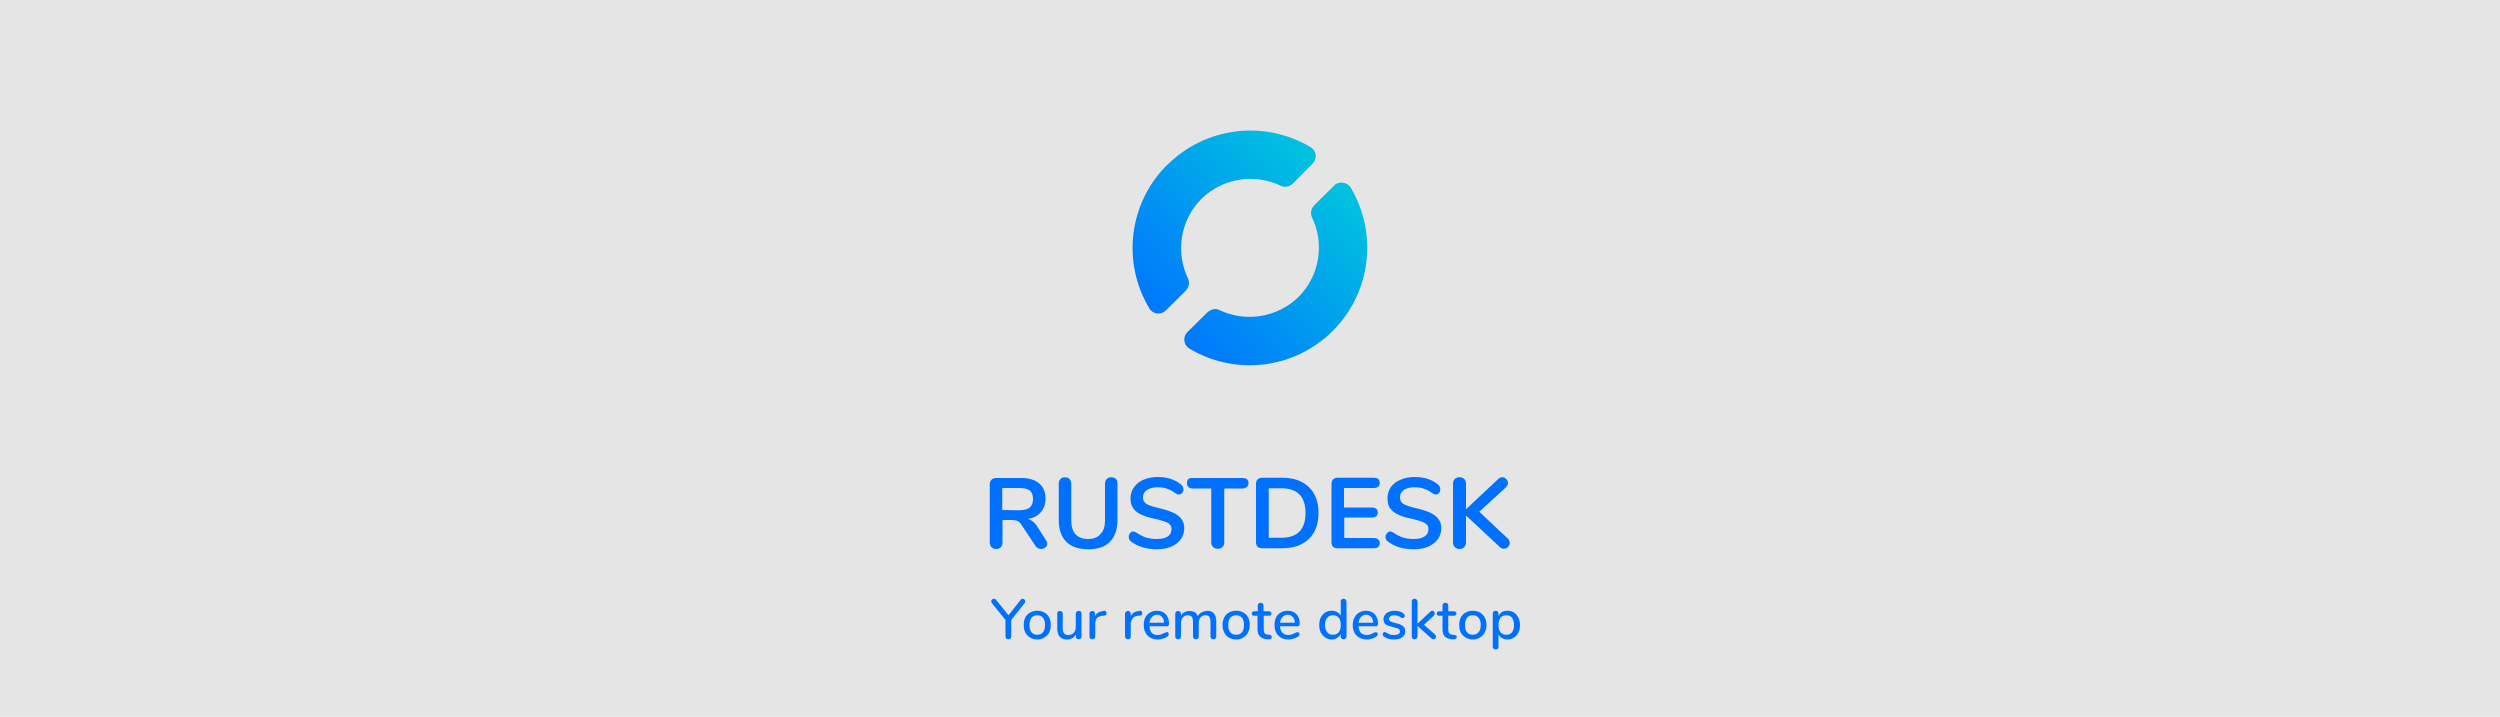
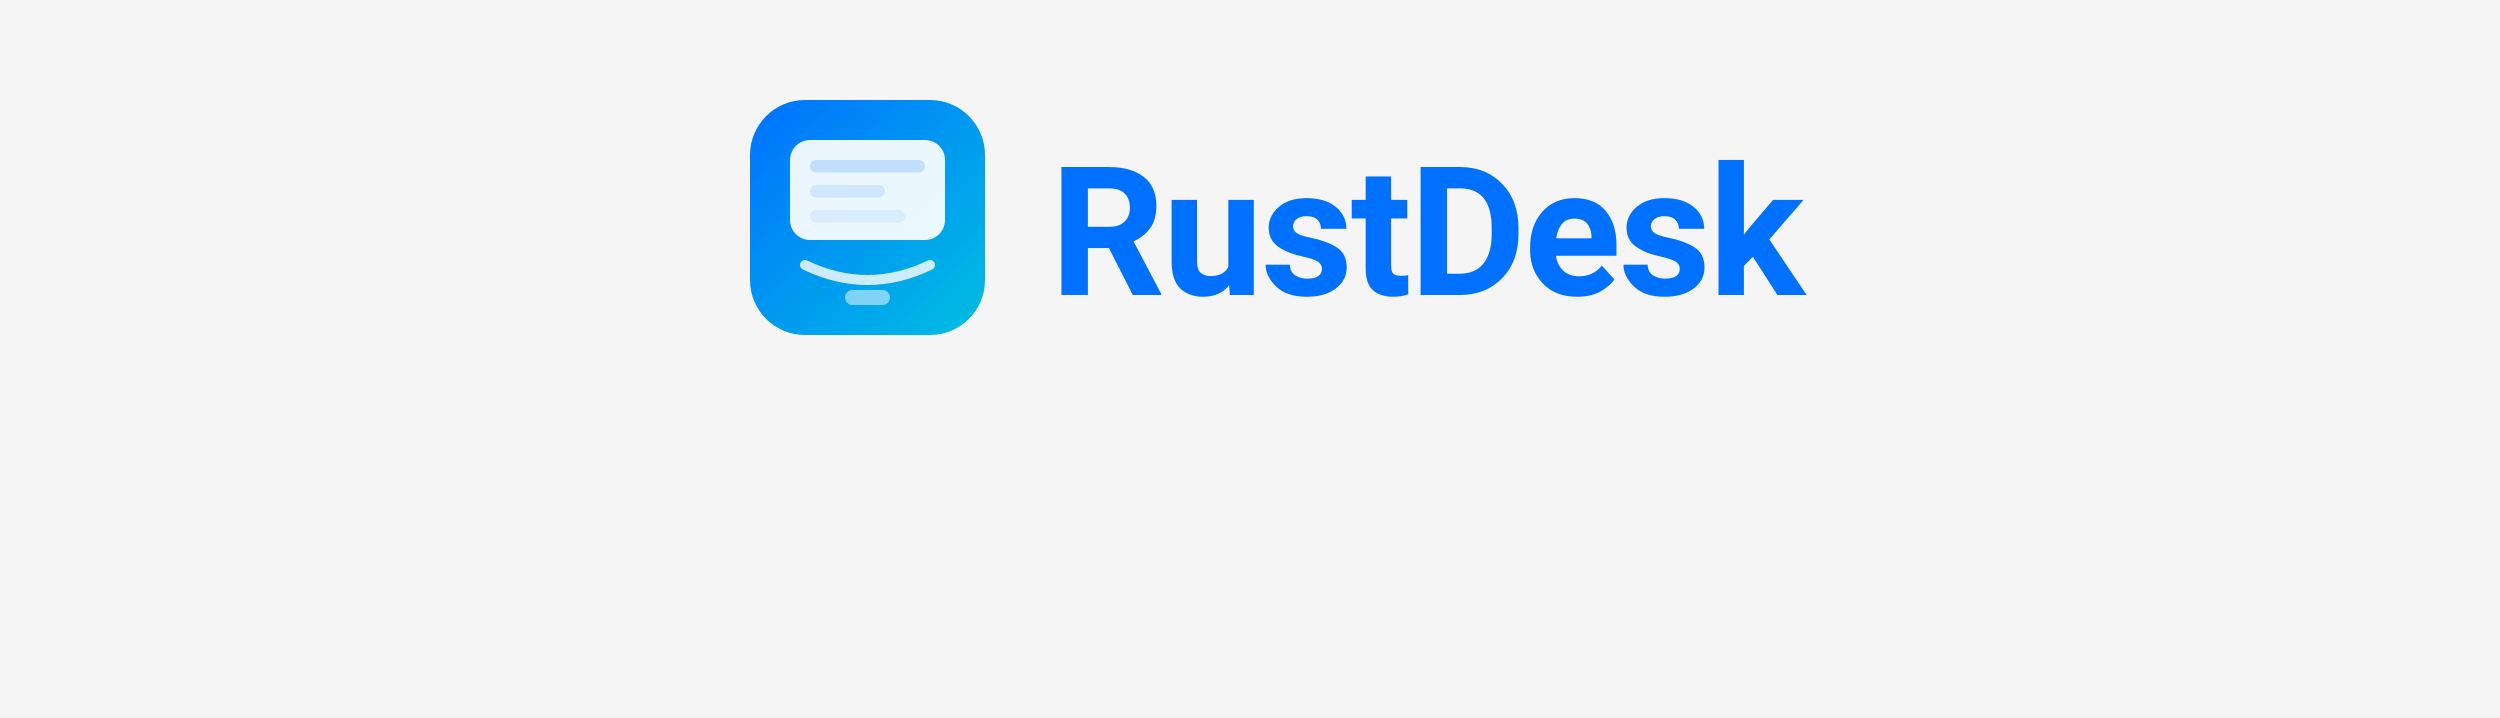
- <svg xmlns="http://www.w3.org/2000/svg" xmlns:xlink="http://www.w3.org/1999/xlink" xml:space="preserve" width="1000" height="286.6" style="clip-rule:evenodd;fill-rule:evenodd;stroke-linejoin:round;stroke-miterlimit:1.414">
-   <path d="M0 0h1000v286.6H0z" style="opacity:1;fill:#e5e5e5;fill-opacity:1;fill-rule:evenodd;stroke:none;stroke-width:.143px;stroke-linecap:butt;stroke-linejoin:miter;stroke-miterlimit:4;stroke-dasharray:none;stroke-dashoffset:0;stroke-opacity:1;marker:none" />
+ <svg xmlns="http://www.w3.org/2000/svg" viewBox="0 0 1000 287" fill="none">
  <defs>
-     <linearGradient xlink:href="#a" id="c" x1=".1" x2=".8" y1=".9" y2=".2" gradientTransform="matrix(94.00173 0 0 93.99768 453 52.2)" gradientUnits="userSpaceOnUse" />
-     <linearGradient id="a" x1=".1" x2=".8" y1=".9" y2=".2" gradientTransform="matrix(26.301 0 0 26.331 90.7 911.8)" gradientUnits="userSpaceOnUse">
-       <stop offset="0" stop-color="#004ba6" style="stop-color:#0071ff;stop-opacity:1" />
-       <stop offset="1" stop-color="#00bfe1" style="stop-color:#00bfe1;stop-opacity:1" />
+     <linearGradient id="g" x1="0" y1="0" x2="1" y2="1">
+       <stop offset="0" stop-color="#0071ff" />
+       <stop offset="1" stop-color="#00bfe1" />
    </linearGradient>
-     <path id="b" d="M412.8 154.2h247V204h-247z" />
  </defs>
-   <g style="clip-rule:evenodd;fill-rule:evenodd;stroke-linejoin:round;stroke-miterlimit:1.414">
-     <g style="font-size:40px;line-height:1.25;white-space:pre;shape-inside:url(#b);fill:#0071ff" transform="translate(-20 28.7)">
-       <path d="M438.4 187.4q.5.7.5 1.4 0 .9-.8 1.5-.7.6-1.7.6-.6 0-1.2-.3t-1-.9l-5.3-8q-.8-1.4-1.7-1.9-1-.5-2.4-.5H421v9q0 1.2-.7 1.9-.6.7-1.8.7-1.2 0-1.9-.7t-.7-2V165q0-1.2.7-1.8.7-.7 1.8-.7h10q4.8 0 7.3 2.2 2.5 2.1 2.5 6.1 0 3.3-1.9 5.4-1.8 2.1-5.2 2.7 1.2.3 2 1 1 .7 1.8 2zm-10.8-12q3 0 4.3-1.1 1.3-1.2 1.3-3.4 0-2.4-1.3-3.4-1.4-1-4.3-1h-6.7v8.8zm27.7 15.6q-5.8 0-8.8-3-3-3-3-8.8v-14.4q0-1.2.7-1.9.6-.7 1.8-.7 1.2 0 1.8.7.7.7.7 1.9v14.7q0 3.6 1.7 5.5 1.8 1.9 5 1.9 3.4 0 5-2 1.8-1.8 1.8-5.4v-14.7q0-1.2.7-1.9t1.8-.7q1.2 0 1.9.7.6.7.6 1.9v14.4q0 5.7-3 8.8-3 3-8.7 3zm27.4 0q-3 0-5.8-.8-2.7-.9-4.5-2.3-.9-.6-.9-1.9 0-.8.5-1.4.5-.7 1.2-.7t1.6.6q1.8 1.2 3.6 1.8 2 .6 4.2.6 3 0 4.5-1t1.5-3q0-1.6-1.4-2.4-1.5-.8-4.9-1.6-3.5-.7-5.7-1.7t-3.3-2.6q-1.1-1.5-1.1-4 0-2.4 1.4-4.4 1.4-2 3.8-3 2.6-1.1 5.7-1.1 5.7 0 9.3 3 .5.4.7.9.3.4.3 1 0 .9-.6 1.5-.4.6-1.1.6l-.8-.1-.9-.5q-1.6-1.2-3.2-1.7-1.5-.6-3.7-.6-2.7 0-4.3 1.1-1.6 1-1.6 3 0 1.7 1.4 2.6 1.4.8 4.8 1.6 3.5.8 5.7 1.8 2.3 1 3.4 2.5 1.2 1.5 1.2 3.8 0 2.5-1.4 4.4-1.3 1.9-3.9 3-2.4 1-5.7 1zm24.4-.2q-1.2 0-1.9-.7t-.7-1.8v-21.6h-7.3q-2.4 0-2.4-2.2t2.4-2H517q2.4 0 2.4 2t-2.4 2.2h-7.3v21.6q0 1.1-.7 1.8t-1.9.7zm17.8-.2q-1.2 0-1.9-.6-.6-.7-.6-1.8v-23.3q0-1.2.6-1.8.7-.7 1.9-.7h8q6.8 0 10.6 3.7 3.9 3.7 3.9 10.4t-3.9 10.4q-3.8 3.7-10.7 3.7zm7.6-4.2q9.7 0 9.7-9.9t-9.7-9.9h-5v19.8zm22.5 4.2q-1.1 0-1.8-.6-.6-.7-.6-1.8v-23.3q0-1.2.6-1.8.7-.7 1.8-.7h14.5q1.1 0 1.8.5.6.6.6 1.5 0 1-.6 1.6-.7.5-1.8.5h-11.9v7.8h11q1.2 0 1.9.5.6.5.6 1.5t-.6 1.5-1.8.5h-11v8.2h11.8q1.1 0 1.8.6.6.5.6 1.5t-.6 1.5-1.8.5zm30.5.4q-3.1 0-5.9-.8-2.7-.9-4.4-2.3-1-.6-1-1.9 0-.8.6-1.4.5-.7 1.2-.7t1.6.6q1.7 1.2 3.6 1.8 1.9.6 4.2.6 2.9 0 4.4-1 1.6-1 1.6-3 0-1.6-1.5-2.4-1.4-.8-4.8-1.6-3.5-.7-5.7-1.7t-3.4-2.6q-1-1.5-1-4 0-2.4 1.3-4.4 1.4-2 3.9-3 2.5-1.1 5.6-1.1 5.8 0 9.4 3 .5.4.7.9.2.4.2 1 0 .9-.5 1.5t-1.2.6l-.7-.1-.9-.5q-1.6-1.2-3.2-1.7-1.5-.6-3.8-.6-2.7 0-4.3 1.1-1.5 1-1.5 3 0 1.7 1.4 2.6 1.4.8 4.7 1.6 3.6.8 5.8 1.8 2.2 1 3.4 2.5 1.2 1.5 1.2 3.8 0 2.5-1.4 4.4-1.4 1.9-3.9 3-2.5 1-5.7 1zm37.6-4.3q.8.8.8 1.8 0 .9-.7 1.6-.7.7-1.6.7-1 0-1.9-.9l-13.3-12.4v10.8q0 1.1-.7 1.8-.7.8-1.9.8t-1.9-.8q-.7-.7-.7-1.8v-23.5q0-1.2.7-1.9t1.9-.7q1.2 0 1.9.7t.7 1.9V175l12.9-12.1q.7-.7 1.6-.7 1 0 1.6.7.7.7.7 1.6t-.8 1.7l-10.7 9.8z" aria-label="RUSTDESK" style="font-weight:700;font-family:Nunito;-inkscape-font-specification:&quot;Nunito Bold&quot;" />
-     </g>
-     <g style="font-size:22.667px;line-height:1.25;fill:#0071ff">
-       <path d="M390.8 212.4q.3-.4.7-.4.5 0 .8.3.3.4.3.8t-.3.7l-5.3 6.7v6.5q0 .6-.4 1-.3.2-.8.2t-.8-.3q-.3-.3-.3-.9v-6.5l-5.4-6.7q-.3-.3-.3-.7 0-.5.3-.8.4-.3.8-.3.5 0 .8.4l5 6.2zm6.6 15.9q-1.6 0-2.9-.8-1.2-.7-1.9-2-.6-1.3-.6-3t.6-3q.7-1.3 2-2 1.2-.7 2.8-.7t2.8.7q1.3.7 2 2 .6 1.3.6 3t-.6 3q-.7 1.3-2 2-1.2.8-2.8.8zm0-1.9q1.5 0 2.3-1 .8-1 .8-2.9t-.8-2.9q-.8-1-2.3-1t-2.3 1q-.8 1-.8 3 0 1.8.8 2.8.8 1 2.3 1zm16.5-9.6q.6 0 .9.3.3.3.3.8v9.2q0 .5-.3.8-.4.3-.9.3t-.8-.3q-.2-.3-.2-.7v-.9q-.6 1-1.5 1.5-1 .5-2 .5-4 0-4-4.5V218q0-.5.2-.8.3-.3.9-.3.5 0 .8.3.3.3.3.8v5.9q0 1.3.6 2 .5.6 1.6.6 1.4 0 2.2-.9.8-.8.8-2.3V218q0-.5.3-.8.3-.3.8-.3zm10.2 0q1 0 1 1 0 .4-.2.7-.2.2-.9.3h-.6q-1.5.2-2.2 1-.6 1-.6 2.1v5.2q0 .6-.4.8-.3.3-.8.3t-.8-.3q-.3-.2-.3-.8V218q0-.5.3-.8.3-.3.8-.3t.8.3q.3.3.3.8v1q.4-1 1.3-1.5t2-.6zm14.3 0q1 0 1 1 0 .4-.2.7l-.9.3h-.7q-1.4.2-2 1-.8 1-.8 2.1v5.2q0 .6-.3.8-.3.3-.8.3t-.8-.3q-.4-.2-.4-.8V218q0-.5.4-.8.3-.3.8-.3t.8.3q.3.3.3.8v1q.4-1 1.3-1.5.8-.5 2-.6zm10.9 8.5q.3 0 .5.3.2.2.2.6 0 .6-.8 1.1-.8.5-1.8.7-.9.3-1.7.3-2.7 0-4.2-1.6-1.5-1.5-1.5-4.2 0-1.7.6-3 .7-1.3 2-2 1.1-.7 2.7-.7 2.2 0 3.5 1.4 1.3 1.4 1.3 3.8 0 1-.8 1h-7q.2 3.5 3.3 3.5.9 0 1.5-.3l1.3-.6.4-.1.5-.2zm-4-6.9q-1.3 0-2 .9-.9.8-1 2.3h5.8q0-1.5-.8-2.3-.7-.9-2-.9zm20-1.6q3.7 0 3.7 4.4v6q0 .4-.3.7-.3.3-.8.3t-.9-.3q-.3-.3-.3-.8v-5.9q0-1.3-.5-2-.5-.6-1.5-.6-1.3 0-2 .9-.7.8-.7 2.3v5.3q0 .5-.3.8-.4.3-.9.3t-.8-.3q-.3-.3-.3-.8v-5.9q0-1.3-.5-2-.5-.6-1.6-.6-1.2 0-2 .9-.7.8-.7 2.3v5.3q0 .5-.3.8-.3.3-.8.3t-.9-.3q-.3-.3-.3-.8V218q0-.5.3-.8.4-.3.9-.3.4 0 .7.3.4.3.4.8v.8q.5-1 1.3-1.4 1-.5 2-.5 1.3 0 2.2.5.8.5 1.2 1.6.5-1 1.5-1.5 1-.6 2.2-.6zm11.7 11.5q-1.7 0-3-.8-1.2-.7-1.8-2-.7-1.3-.7-3t.7-3q.6-1.3 1.9-2 1.2-.7 2.9-.7t2.8.7q1.3.7 2 2 .6 1.3.6 3t-.7 3q-.6 1.3-1.9 2-1.2.8-2.8.8zm0-1.9q1.5 0 2.3-1 .8-1 .8-2.9t-.8-2.9q-.9-1-2.3-1t-2.4 1q-.8 1-.8 3 0 1.8.8 2.8.8 1 2.4 1zm13.3 0q.5.1.7.3.2.2.2.6 0 .5-.3.7-.4.3-1 .2h-.7q-1.8-.2-2.7-1.1-1-1-1-3v-5.3h-1.3q-1 0-1-.9 0-.4.3-.6.3-.3.7-.3h1.4v-2.3q0-.5.3-.8.3-.3.8-.3t.9.3q.3.3.3.8v2.3h2.2q.5 0 .7.3.3.2.3.6 0 .4-.3.7-.2.2-.7.2H488v5.5q0 1 .4 1.6.5.4 1.4.5zm11.2-1q.4 0 .6.2.2.2.2.6 0 .6-.8 1.1-.8.5-1.8.7-1 .3-1.8.3-2.6 0-4.1-1.6-1.5-1.5-1.5-4.2 0-1.7.6-3 .7-1.3 1.9-2t2.8-.7q2.2 0 3.5 1.4 1.3 1.4 1.3 3.8 0 1-.9 1h-7q.3 3.5 3.4 3.5.9 0 1.5-.3l1.3-.6.3-.1.5-.2zm-3.9-7q-1.3 0-2.1.9-.8.8-1 2.3h5.9q0-1.5-.8-2.3-.7-.9-2-.9zm22.3-6.4q.5 0 .8.3.4.3.4.8v14q0 .5-.4.8-.3.3-.8.3t-.8-.3q-.3-.3-.3-.8v-1q-.5 1-1.5 1.6-1 .6-2.2.6-1.4 0-2.5-.8-1.1-.7-1.8-2-.6-1.3-.6-3 0-1.8.6-3 .7-1.3 1.8-2 1-.7 2.5-.7 1.3 0 2.2.5 1 .5 1.5 1.5V213q0-.4.3-.7.3-.3.8-.3zm-4.2 14.4q1.5 0 2.3-1 .8-1 .8-2.9t-.8-2.9q-.8-1-2.3-1t-2.3 1q-.9 1-.9 2.9 0 1.8.9 2.9.8 1 2.3 1zm17.2-1q.3 0 .5.2t.2.6q0 .6-.8 1.1-.8.5-1.7.7-1 .3-1.8.3-2.6 0-4.2-1.6-1.5-1.5-1.5-4.2 0-1.7.7-3t1.9-2q1.2-.7 2.7-.7 2.2 0 3.5 1.4 1.3 1.4 1.3 3.8 0 1-.8 1h-7q.2 3.5 3.4 3.5.8 0 1.4-.3.7-.2 1.3-.6l.4-.1.5-.2zm-4-7q-1.2 0-2 .9-.8.8-1 2.3h5.9q-.1-1.5-.8-2.3-.7-.9-2-.9zm11.2 9.9q-2.3 0-3.8-1-.4-.2-.6-.5l-.1-.6q0-.4.2-.6.2-.3.5-.3t1 .4l1.2.6q.7.2 1.7.2t1.7-.4q.6-.4.6-1 0-.5-.3-.8-.2-.3-.8-.5l-1.7-.5q-2-.4-3-1.1-.8-.8-.8-2 0-1 .6-1.8t1.6-1.2q1-.4 2.2-.4 1 0 1.8.2.9.2 1.5.7.8.5.8 1.1 0 .4-.3.7-.2.2-.5.2h-.4q-.2 0-.5-.4l-1.2-.5q-.5-.2-1.3-.2-1 0-1.5.4-.6.4-.6 1 0 .7.5 1 .6.4 2 .7 1.6.3 2.4.8.9.4 1.2 1 .4.6.4 1.5 0 1.5-1.2 2.4-1.2.9-3.3.9zm16.4-2q.4.3.4.8t-.3.8q-.3.3-.7.3-.5 0-.8-.3l-5.6-5v4.2q0 .5-.4.8-.3.3-.8.3t-.8-.3q-.3-.3-.3-.8v-14q0-.5.3-.8.3-.3.8-.3t.8.3q.4.3.4.8v8.9l5.1-4.8q.4-.4.8-.4t.7.3q.3.4.3.8t-.3.8l-4 3.7zm7.7.2q.5 0 .7.2.3.2.3.6 0 .5-.4.7-.3.3-1 .2h-.6q-1.9-.2-2.8-1.1-.9-1-.9-3v-5.3h-1.3q-1 0-1-.9 0-.4.2-.6.3-.3.8-.3h1.3v-2.3q0-.5.3-.8.3-.3.9-.3.5 0 .8.3.3.3.3.8v2.3h2.3q.4 0 .7.3.3.2.3.6 0 .4-.3.7-.3.2-.7.2h-2.3v5.5q0 1 .4 1.6.5.4 1.4.5zm7.4 1.8q-1.6 0-2.8-.8-1.3-.7-2-2-.6-1.3-.6-3t.6-3q.7-1.3 2-2 1.2-.7 2.8-.7t2.9.7q1.2.7 1.9 2t.7 3q0 1.7-.7 3t-2 2q-1.1.8-2.8.8zm0-1.9q1.5 0 2.3-1 .9-1 .9-2.9t-.9-2.9q-.8-1-2.3-1t-2.3 1q-.8 1-.8 3 0 1.8.8 2.8.8 1 2.3 1zm14-9.6q1.4 0 2.5.7t1.7 2q.7 1.3.7 3 0 1.8-.6 3t-1.8 2q-1.1.8-2.6.8-1.2 0-2.2-.6-.9-.5-1.4-1.5v5q0 .5-.3.8-.3.3-.8.3t-.9-.3q-.3-.3-.3-.8v-13.3q0-.5.3-.8.3-.3.9-.3.5 0 .8.3.3.3.3.8v1q.5-1 1.4-1.6 1-.5 2.2-.5zm-.6 9.6q1.5 0 2.3-1 .8-1 .8-2.8 0-2-.8-3t-2.3-1q-1.5 0-2.3 1-.8 1-.8 3 0 1.8.8 2.8.8 1 2.3 1z" aria-label="Your remote desktop" style="font-weight:600;font-family:Nunito;-inkscape-font-specification:&quot;Nunito Semi-Bold&quot;" transform="translate(17.5 27.5)" />
-     </g>
+   <rect width="1000" height="287" fill="#f5f5f5" />
+   <g transform="translate(300, 40)">
+     <rect x="0" y="0" width="94" height="94" rx="22" fill="url(#g)" />
+     <rect x="16" y="16" width="62" height="40" rx="8" fill="#fff" opacity="0.92" />
+     <rect x="24" y="24" width="46" height="5" rx="2.5" fill="#0071ff" opacity="0.18" />
+     <rect x="24" y="34" width="30" height="5" rx="2.5" fill="#0071ff" opacity="0.12" />
+     <rect x="24" y="44" width="38" height="5" rx="2.5" fill="#0071ff" opacity="0.08" />
+     <path d="M 22 66 Q 47 78 72 66" stroke="#fff" stroke-width="4" fill="none" stroke-linecap="round" opacity="0.8" />
+     <rect x="38" y="76" width="18" height="6" rx="3" fill="#fff" opacity="0.5" />
  </g>
-   <path fill="url(#b)" d="m533.7 74.2-7.7 7.6c-1.4 1.3-2 3.2-1.3 4.9a28 28 0 0 1-5.2 32 28.1 28.1 0 0 1-32 5.2c-1.7-.7-3.5 0-4.7 1.2l-7.9 7.8a4.2 4.2 0 0 0 .8 6.5 47 47 0 0 0 64.6-64.3 4.2 4.2 0 0 0-3-2 4.2 4.2 0 0 0-3.6 1zM467 65.8a46.9 46.9 0 0 0-7.3 57.5 4.2 4.2 0 0 0 6.6.9l7.7-7.6c1.4-1.3 2-3.2 1.3-5a28 28 0 0 1 5.2-32 28.1 28.1 0 0 1 32-5.2c1.6.7 3.5.1 4.7-1l7.9-8a4.2 4.2 0 0 0-.8-6.5 47 47 0 0 0-57.4 7.1z" style="isolation:isolate;fill:url(#c);stroke-width:.988" />
+   <text x="420" y="118" font-family="system-ui, -apple-system, 'Segoe UI', Roboto, sans-serif" font-weight="700" font-size="72" fill="#0071ff" letter-spacing="-1">RustDesk</text>
</svg>
